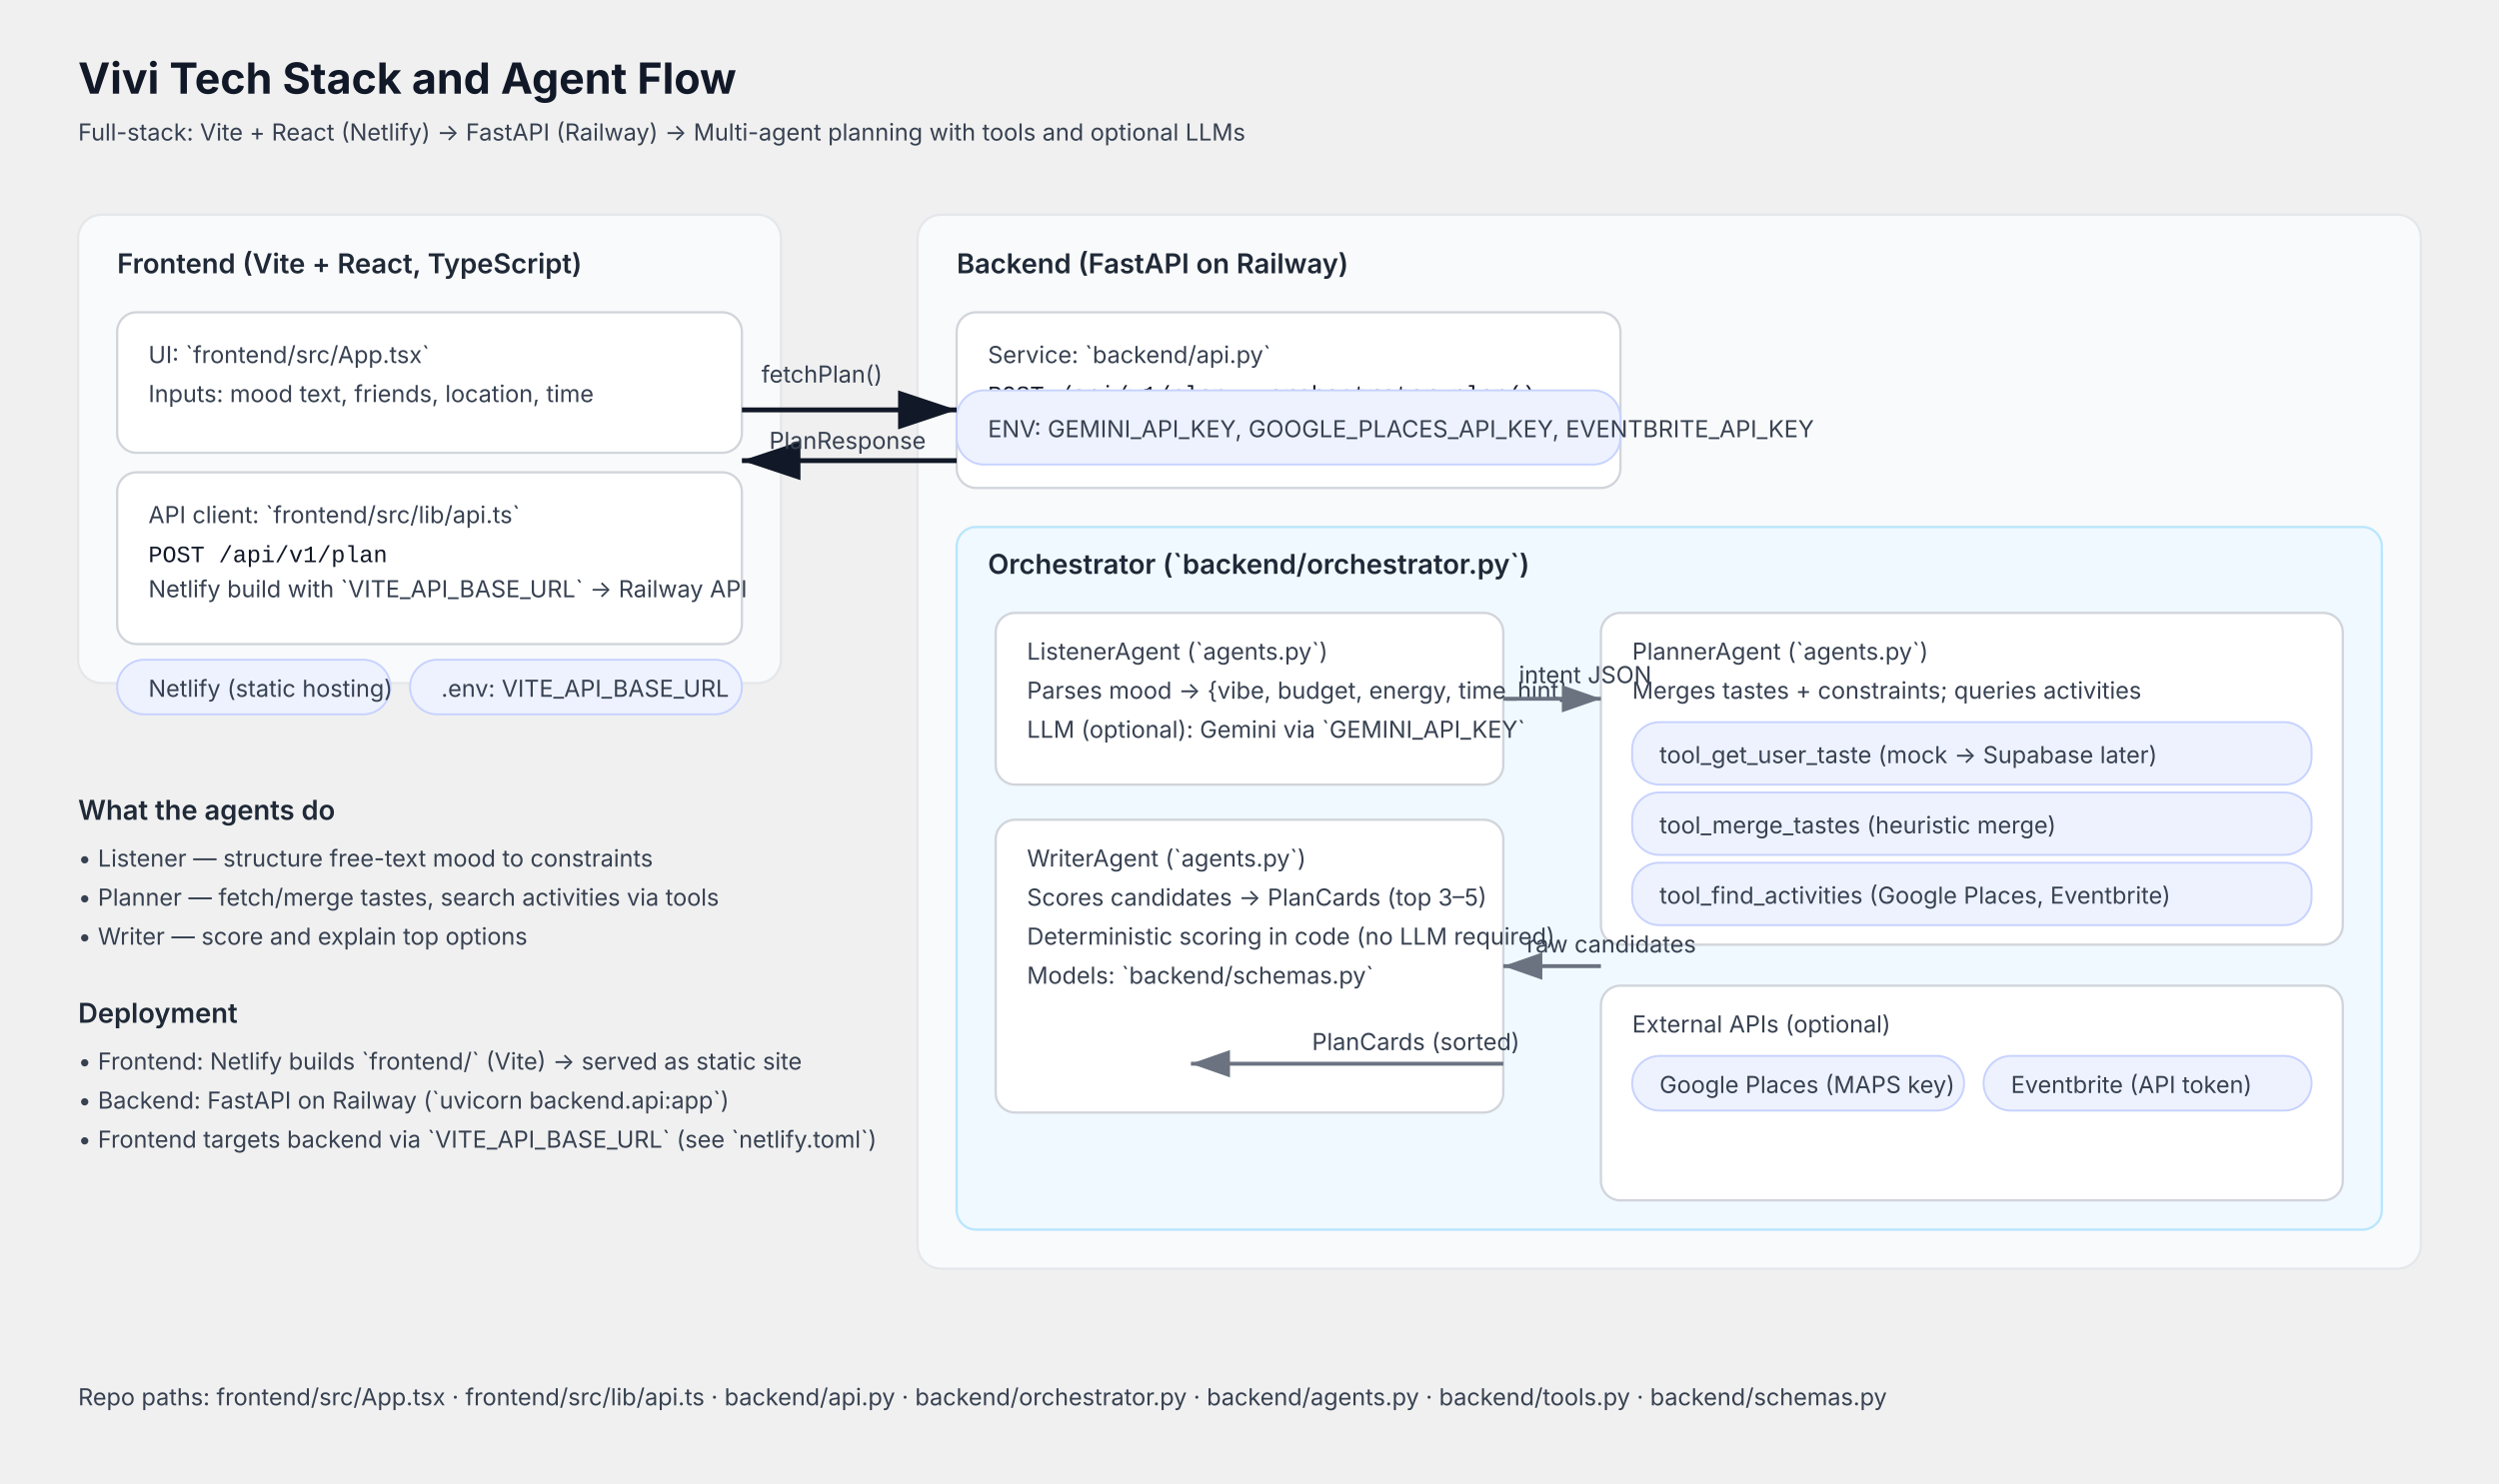
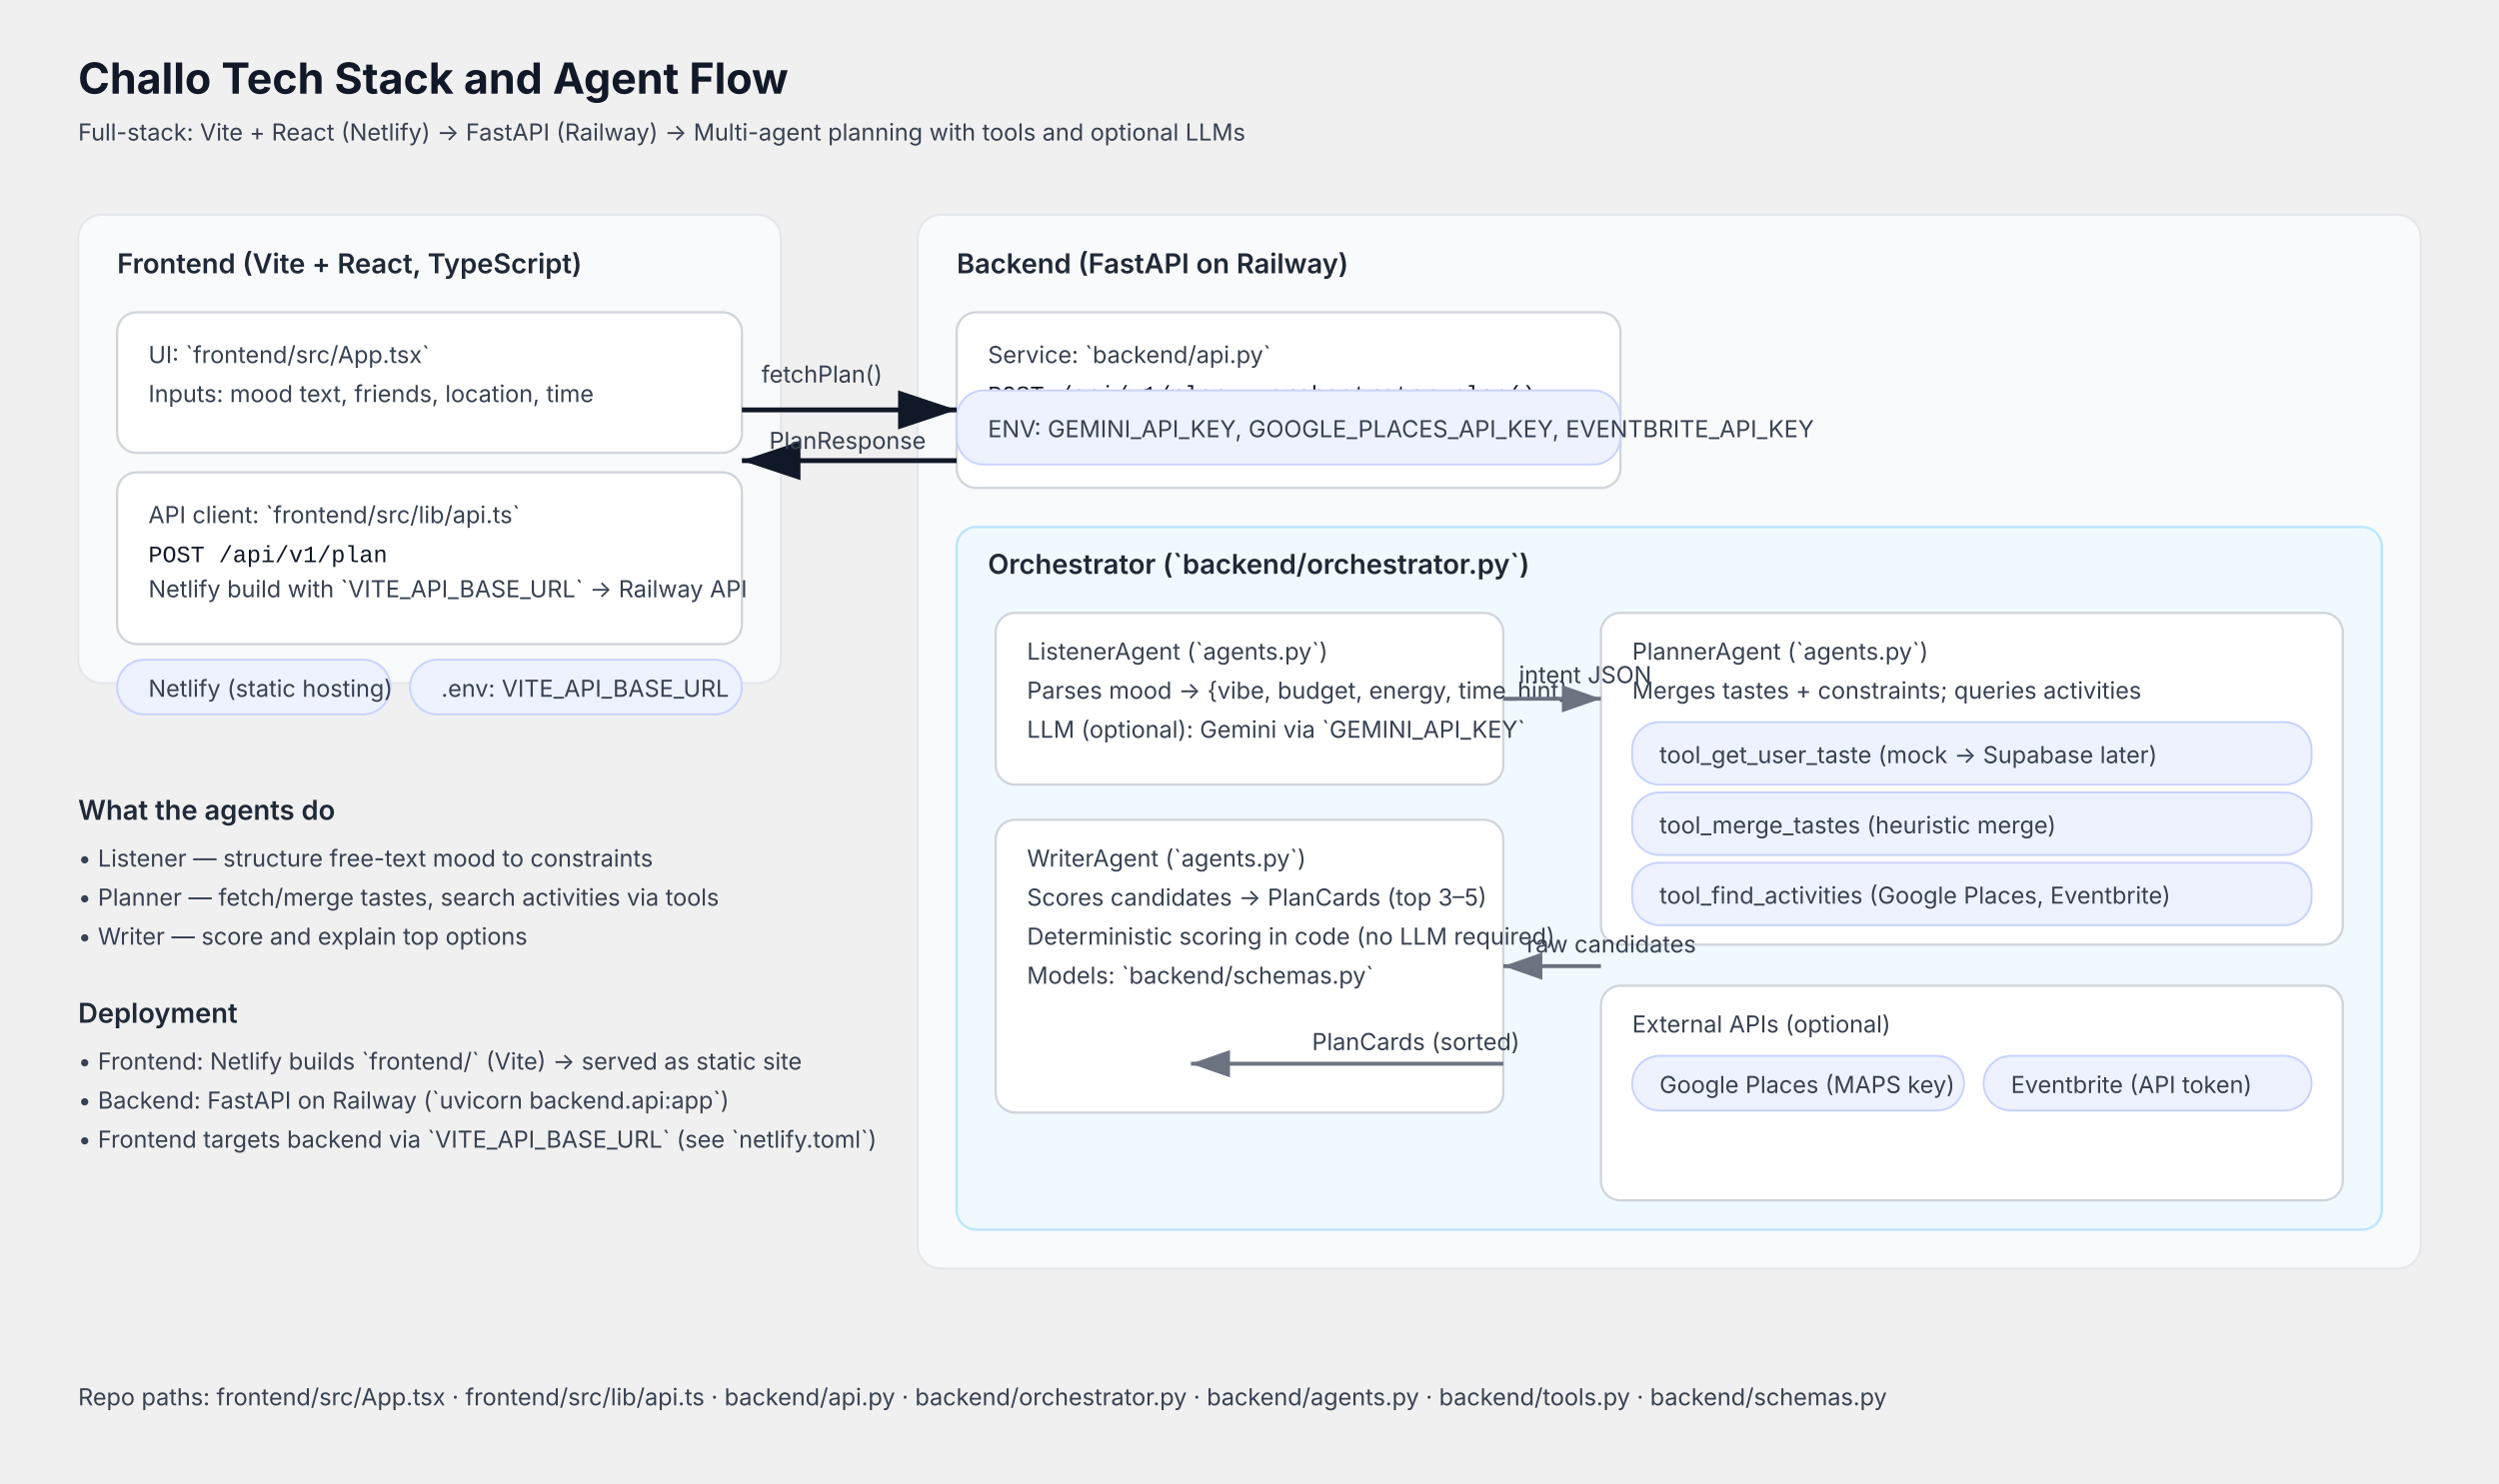
<svg xmlns="http://www.w3.org/2000/svg" width="1280" height="760" viewBox="0 0 1280 760">
  <defs>
    <style type="text/css">
      .title { font: 700 22px/1.3 "Inter", system-ui, -apple-system, Segoe UI, Roboto, Arial; fill: #111827; }
      .subtitle { font: 600 14px/1.3 "Inter", system-ui, -apple-system, Segoe UI, Roboto, Arial; fill: #1f2937; }
      .small { font: 12px/1.3 "Inter", system-ui, -apple-system, Segoe UI, Roboto, Arial; fill: #374151; }
      .mono { font: 12px/1.3 ui-monospace, SFMono-Regular, Menlo, Monaco, Consolas, "Liberation Mono", monospace; fill: #111827; }
      .box { fill: #ffffff; stroke: #d1d5db; stroke-width: 1.2; rx: 10; }
      .pill { fill: #eef2ff; stroke: #c7d2fe; stroke-width: 1; rx: 14; }
      .accent { fill: #f0f9ff; stroke: #bae6fd; stroke-width: 1.2; rx: 10; }
      .panel { fill: #f9fafb; stroke: #e5e7eb; stroke-width: 1.2; rx: 12; }
      .arrow { stroke: #6b7280; stroke-width: 2; marker-end: url(#arrowhead); fill: none; }
      .arrow-strong { stroke: #111827; stroke-width: 2.5; marker-end: url(#arrowheadStrong); fill: none; }
      .label { font: 12px/1.3 "Inter", system-ui, -apple-system, Segoe UI, Roboto, Arial; fill: #374151; }
    </style>
    <marker id="arrowhead" markerWidth="10" markerHeight="7" refX="10" refY="3.5" orient="auto">
      <polygon points="0 0, 10 3.5, 0 7" fill="#6b7280" />
    </marker>
    <marker id="arrowheadStrong" markerWidth="12" markerHeight="8" refX="12" refY="4" orient="auto">
      <polygon points="0 0, 12 4, 0 8" fill="#111827" />
    </marker>
  </defs>
-   <text x="40" y="48" class="title">Vivi Tech Stack and Agent Flow</text>
+   <text x="40" y="48" class="title">Challo Tech Stack and Agent Flow</text>
  <text x="40" y="72" class="small">Full-stack: Vite + React (Netlify) → FastAPI (Railway) → Multi-agent planning with tools and optional LLMs</text>
  <rect x="40" y="110" width="360" height="240" class="panel" />
  <text x="60" y="140" class="subtitle">Frontend (Vite + React, TypeScript)</text>
  <rect x="60" y="160" width="320" height="72" class="box" />
  <text x="76" y="186" class="small">UI: `frontend/src/App.tsx`</text>
  <text x="76" y="206" class="small">Inputs: mood text, friends, location, time</text>
  <rect x="60" y="242" width="320" height="88" class="box" />
  <text x="76" y="268" class="small">API client: `frontend/src/lib/api.ts`</text>
  <text x="76" y="288" class="mono">POST /api/v1/plan</text>
  <text x="76" y="306" class="small">Netlify build with `VITE_API_BASE_URL` → Railway API</text>
  <rect x="60" y="338" width="140" height="28" class="pill" />
  <text x="76" y="357" class="small">Netlify (static hosting)</text>
  <rect x="210" y="338" width="170" height="28" class="pill" />
  <text x="226" y="357" class="small">.env: VITE_API_BASE_URL</text>
  <rect x="470" y="110" width="770" height="540" class="panel" />
  <text x="490" y="140" class="subtitle">Backend (FastAPI on Railway)</text>
  <rect x="490" y="160" width="340" height="90" class="box" />
  <text x="506" y="186" class="small">Service: `backend/api.py`</text>
  <text x="506" y="206" class="mono">POST /api/v1/plan → orchestrator.plan()</text>
  <rect x="490" y="270" width="730" height="360" class="accent" />
  <text x="506" y="294" class="subtitle">Orchestrator (`backend/orchestrator.py`)</text>
  <rect x="510" y="314" width="260" height="88" class="box" />
  <text x="526" y="338" class="small">ListenerAgent (`agents.py`)</text>
  <text x="526" y="358" class="small">Parses mood → {vibe, budget, energy, time_hint}</text>
  <text x="526" y="378" class="small">LLM (optional): Gemini via `GEMINI_API_KEY`</text>
  <rect x="820" y="314" width="380" height="170" class="box" />
  <text x="836" y="338" class="small">PlannerAgent (`agents.py`)</text>
  <text x="836" y="358" class="small">Merges tastes + constraints; queries activities</text>
  <rect x="836" y="370" width="348" height="32" class="pill" />
  <text x="850" y="391" class="small">tool_get_user_taste (mock → Supabase later)</text>
  <rect x="836" y="406" width="348" height="32" class="pill" />
  <text x="850" y="427" class="small">tool_merge_tastes (heuristic merge)</text>
  <rect x="836" y="442" width="348" height="32" class="pill" />
  <text x="850" y="463" class="small">tool_find_activities (Google Places, Eventbrite)</text>
  <rect x="510" y="420" width="260" height="150" class="box" />
  <text x="526" y="444" class="small">WriterAgent (`agents.py`)</text>
  <text x="526" y="464" class="small">Scores candidates → PlanCards (top 3–5)</text>
  <text x="526" y="484" class="small">Deterministic scoring in code (no LLM required)</text>
  <text x="526" y="504" class="small">Models: `backend/schemas.py`</text>
  <rect x="820" y="505" width="380" height="110" class="box" />
  <text x="836" y="529" class="small">External APIs (optional)</text>
  <rect x="836" y="541" width="170" height="28" class="pill" />
  <text x="850" y="560" class="small">Google Places (MAPS key)</text>
  <rect x="1016" y="541" width="168" height="28" class="pill" />
  <text x="1030" y="560" class="small">Eventbrite (API token)</text>
  <rect x="490" y="200" width="340" height="38" class="pill" />
  <text x="506" y="224" class="small">ENV: GEMINI_API_KEY, GOOGLE_PLACES_API_KEY, EVENTBRITE_API_KEY</text>
  <line x1="380" y1="210" x2="490" y2="210" class="arrow-strong" />
  <text x="390" y="196" class="label">fetchPlan()</text>
  <line x1="770" y1="358" x2="820" y2="358" class="arrow" />
  <text x="778" y="350" class="label">intent JSON</text>
  <line x1="820" y1="495" x2="770" y2="495" class="arrow" />
  <text x="782" y="488" class="label">raw candidates</text>
  <line x1="770" y1="545" x2="610" y2="545" class="arrow" />
  <text x="672" y="538" class="label">PlanCards (sorted)</text>
  <line x1="490" y1="236" x2="380" y2="236" class="arrow-strong" />
  <text x="394" y="230" class="label">PlanResponse</text>
  <text x="40" y="420" class="subtitle">What the agents do</text>
  <text x="40" y="444" class="small">• Listener — structure free-text mood to constraints</text>
  <text x="40" y="464" class="small">• Planner — fetch/merge tastes, search activities via tools</text>
  <text x="40" y="484" class="small">• Writer — score and explain top options</text>
  <text x="40" y="524" class="subtitle">Deployment</text>
  <text x="40" y="548" class="small">• Frontend: Netlify builds `frontend/` (Vite) → served as static site</text>
  <text x="40" y="568" class="small">• Backend: FastAPI on Railway (`uvicorn backend.api:app`)</text>
  <text x="40" y="588" class="small">• Frontend targets backend via `VITE_API_BASE_URL` (see `netlify.toml`)</text>
  <text x="40" y="720" class="small">Repo paths: frontend/src/App.tsx · frontend/src/lib/api.ts · backend/api.py · backend/orchestrator.py · backend/agents.py · backend/tools.py · backend/schemas.py</text>
</svg>
